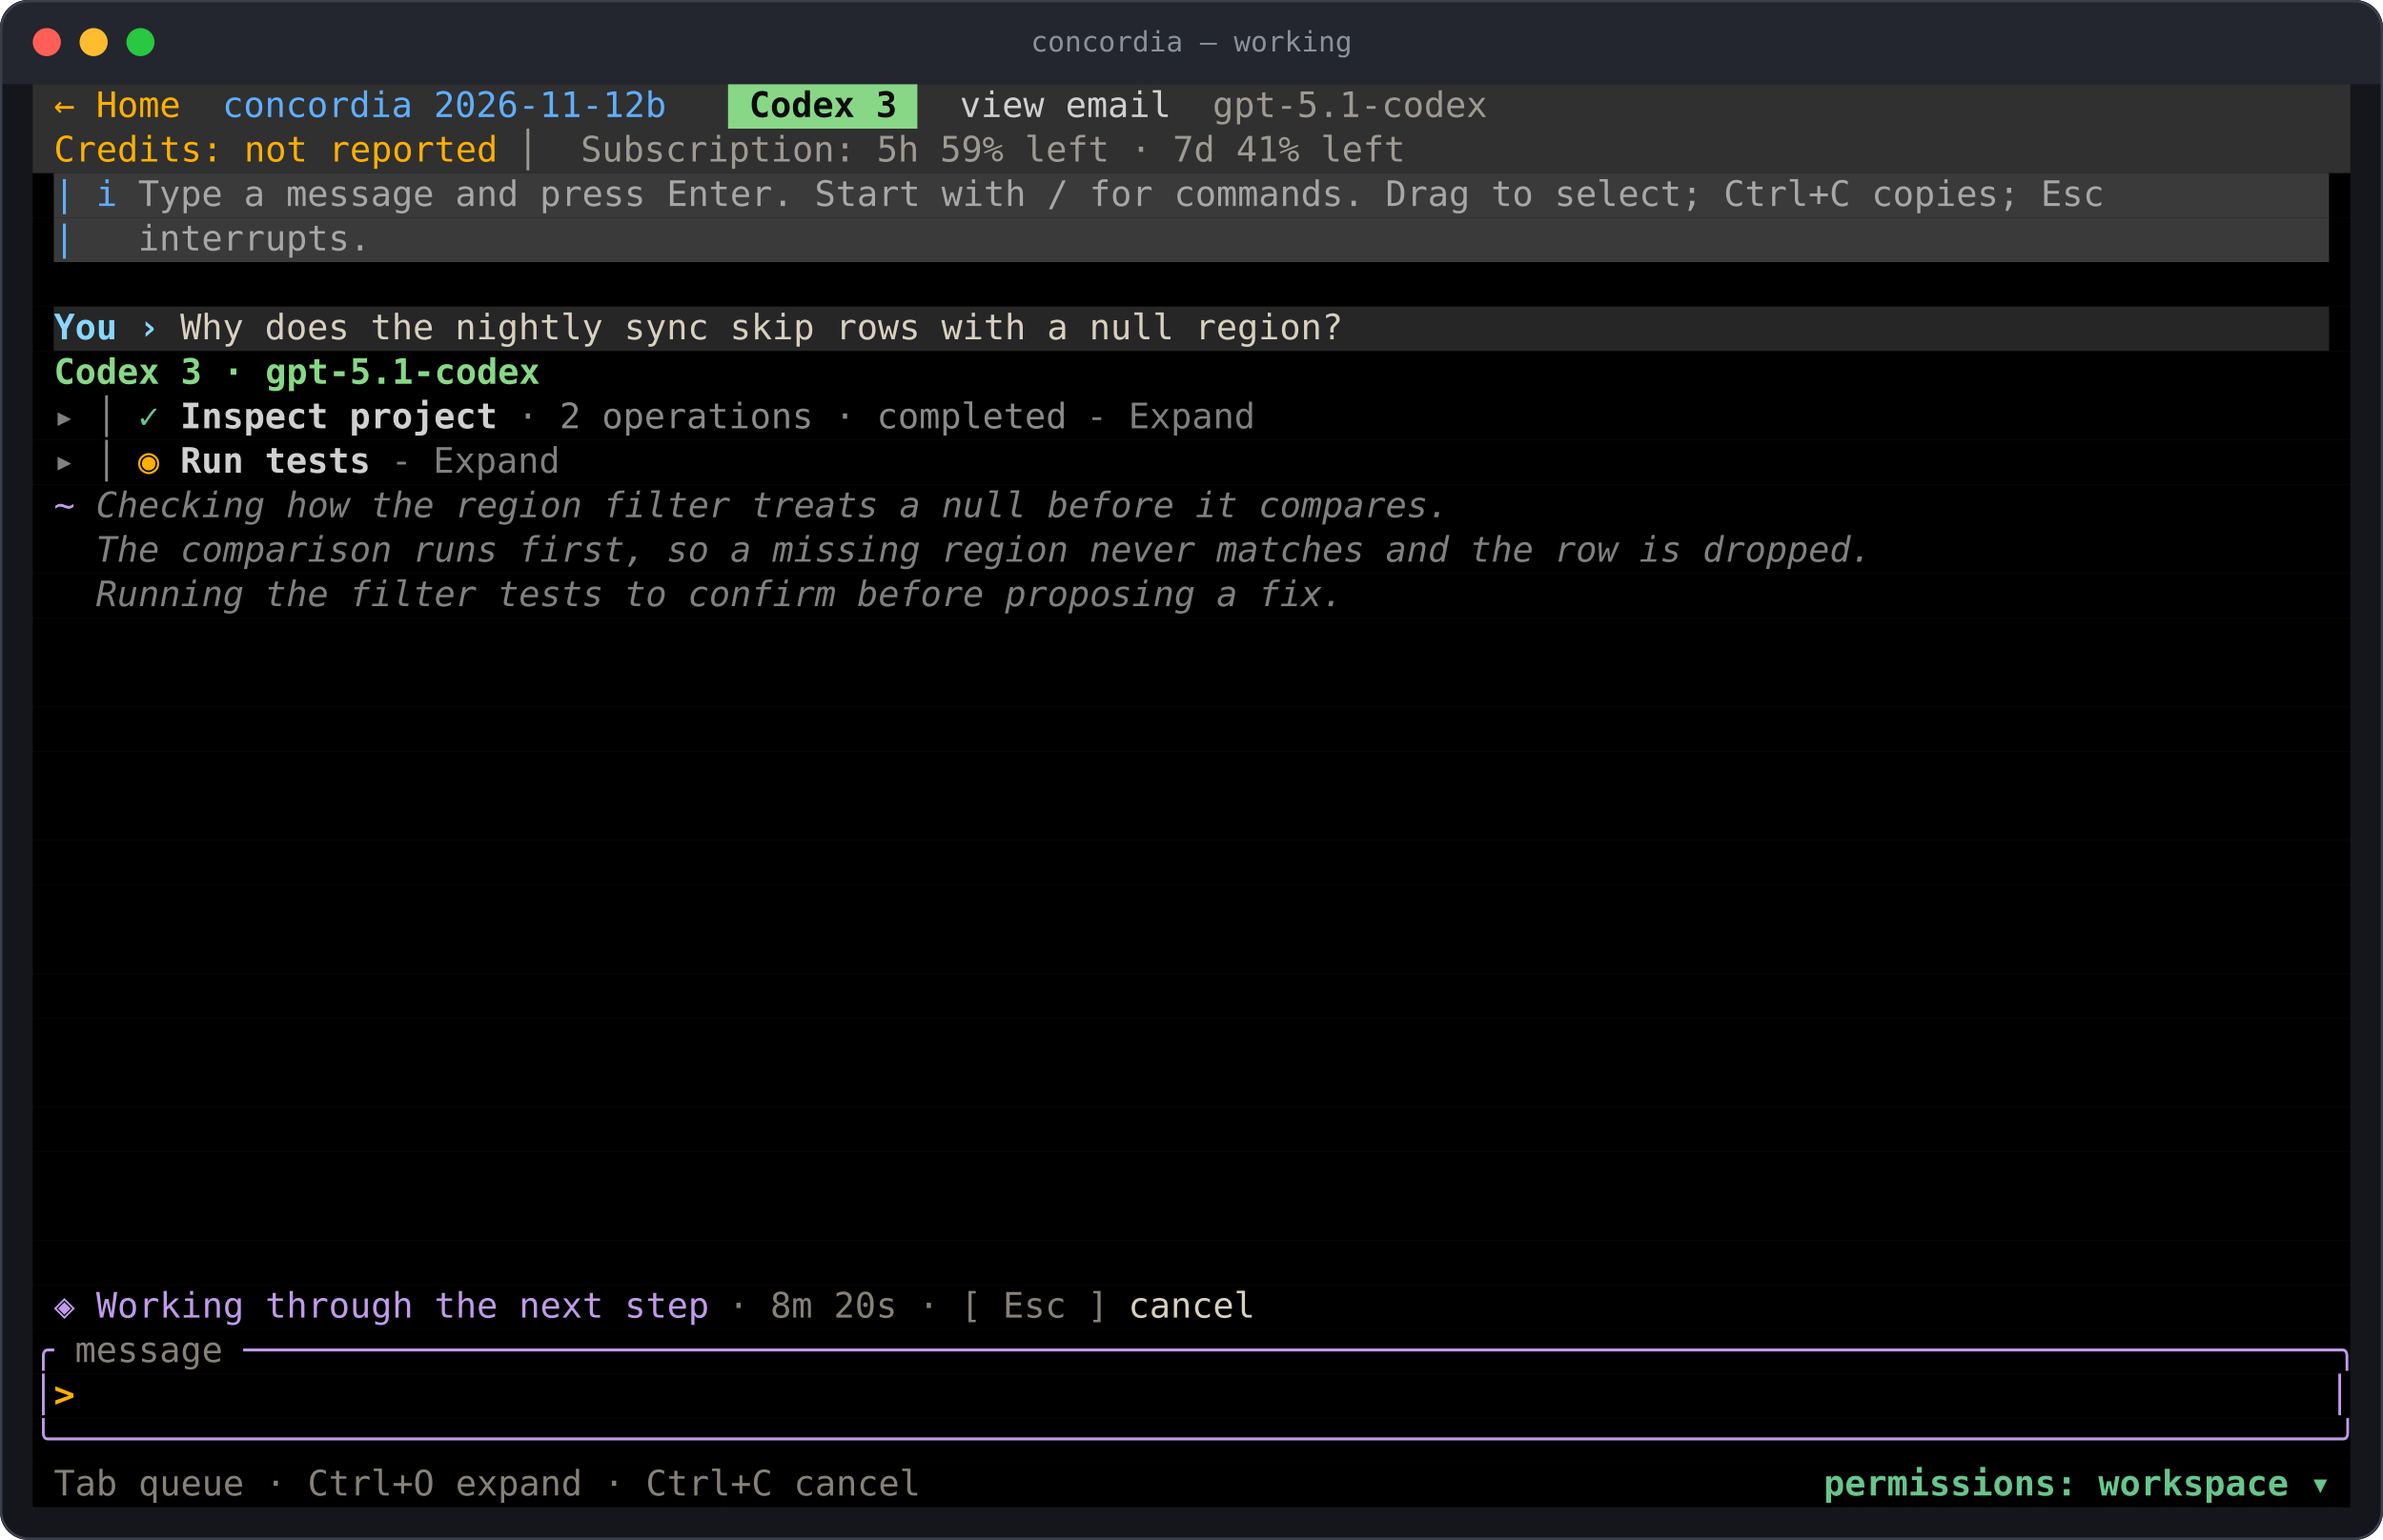
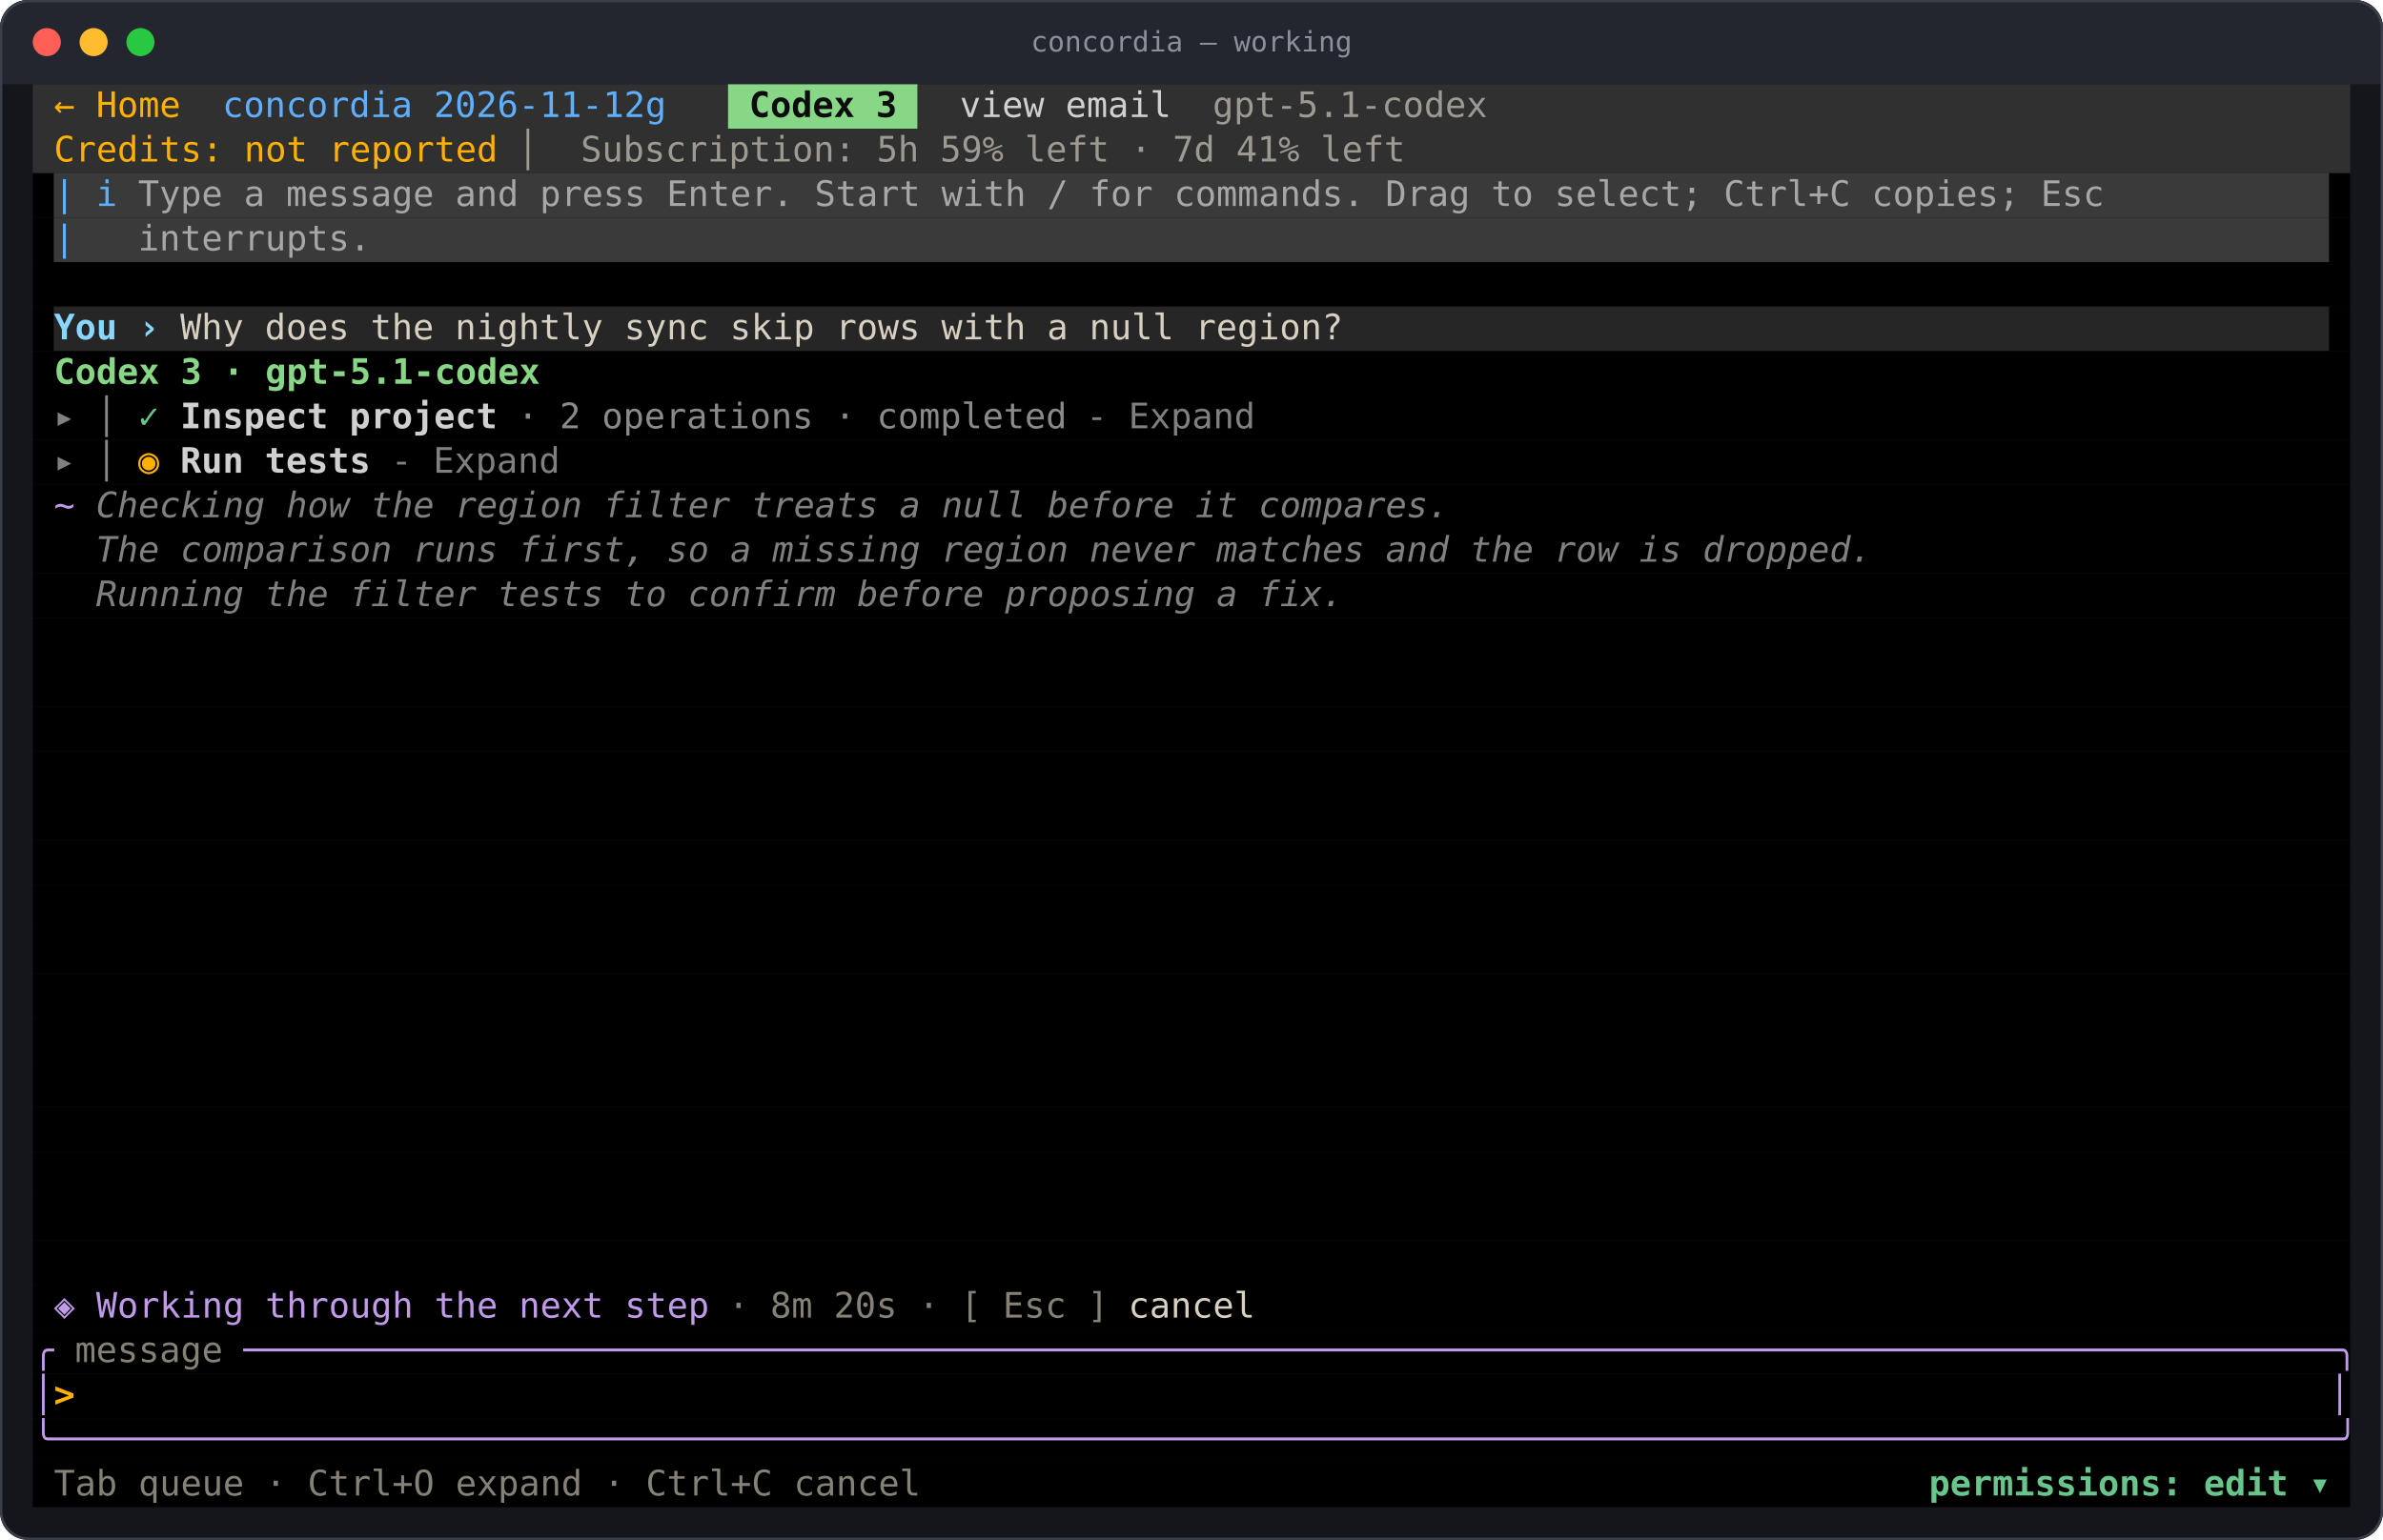
<svg xmlns="http://www.w3.org/2000/svg" width="1018" height="658" viewBox="0 0 1018 658" role="img" aria-label="concordia — working">
  <defs>
    <clipPath id="win">
      <rect width="1018" height="658" rx="12" />
    </clipPath>
  </defs>
  <g clip-path="url(#win)">
    <rect width="1018" height="658" fill="#14161b" />
    <rect width="1018" height="36" fill="#23262e" />
    <circle cx="20" cy="18" r="6" fill="#ff5f57" />
    <circle cx="40" cy="18" r="6" fill="#febc2e" />
    <circle cx="60" cy="18" r="6" fill="#28c840" />
    <text x="509" y="22" font-family="Cascadia Mono, Consolas, monospace" font-size="12" fill="#8b909c" text-anchor="middle">concordia — working</text>
    <rect x="14" y="36" width="297" height="19" fill="#303030" />
    <rect x="311" y="36" width="81" height="19" fill="#87d787" />
    <rect x="392" y="36" width="612" height="19" fill="#303030" />
    <rect x="14" y="55" width="990" height="19" fill="#303030" />
    <rect x="14" y="74" width="9" height="19" fill="#000000" />
    <rect x="23" y="74" width="972" height="19" fill="#3a3a3a" />
    <rect x="995" y="74" width="9" height="19" fill="#000000" />
    <rect x="14" y="93" width="9" height="19" fill="#000000" />
    <rect x="23" y="93" width="972" height="19" fill="#3a3a3a" />
    <rect x="995" y="93" width="9" height="19" fill="#000000" />
    <rect x="14" y="112" width="990" height="19" fill="#000000" />
    <rect x="14" y="131" width="9" height="19" fill="#000000" />
    <rect x="23" y="131" width="972" height="19" fill="#262626" />
    <rect x="995" y="131" width="9" height="19" fill="#000000" />
    <rect x="14" y="150" width="990" height="19" fill="#000000" />
    <rect x="14" y="169" width="990" height="19" fill="#000000" />
    <rect x="14" y="188" width="990" height="19" fill="#000000" />
    <rect x="14" y="207" width="990" height="19" fill="#000000" />
    <rect x="14" y="226" width="990" height="19" fill="#000000" />
    <rect x="14" y="245" width="990" height="19" fill="#000000" />
    <rect x="14" y="264" width="990" height="19" fill="#000000" />
    <rect x="14" y="283" width="990" height="19" fill="#000000" />
    <rect x="14" y="302" width="990" height="19" fill="#000000" />
    <rect x="14" y="321" width="990" height="19" fill="#000000" />
    <rect x="14" y="340" width="990" height="19" fill="#000000" />
    <rect x="14" y="359" width="990" height="19" fill="#000000" />
    <rect x="14" y="378" width="990" height="19" fill="#000000" />
    <rect x="14" y="397" width="990" height="19" fill="#000000" />
    <rect x="14" y="416" width="990" height="19" fill="#000000" />
    <rect x="14" y="435" width="990" height="19" fill="#000000" />
    <rect x="14" y="454" width="990" height="19" fill="#000000" />
    <rect x="14" y="473" width="990" height="19" fill="#000000" />
    <rect x="14" y="492" width="990" height="19" fill="#000000" />
    <rect x="14" y="511" width="990" height="19" fill="#000000" />
    <rect x="14" y="530" width="990" height="19" fill="#000000" />
    <rect x="14" y="549" width="990" height="19" fill="#000000" />
    <rect x="14" y="568" width="990" height="19" fill="#000000" />
    <rect x="14" y="587" width="990" height="19" fill="#000000" />
    <rect x="14" y="606" width="990" height="19" fill="#000000" />
    <rect x="14" y="625" width="990" height="19" fill="#000000" />
    <g font-family="Cascadia Mono, Consolas, monospace" font-size="15" xml:space="preserve">
      <text x="23" y="50" textLength="54" lengthAdjust="spacingAndGlyphs" fill="#ffb000">← Home</text>
-       <text x="95" y="50" textLength="189" lengthAdjust="spacingAndGlyphs" fill="#5fafff">concordia 2026-11-12b</text>
+       <text x="95" y="50" textLength="189" lengthAdjust="spacingAndGlyphs" fill="#5fafff">concordia 2026-11-12g</text>
      <text x="320" y="50" textLength="63" lengthAdjust="spacingAndGlyphs" fill="#0c0c0c" font-weight="700">Codex 3</text>
      <text x="410" y="50" textLength="90" lengthAdjust="spacingAndGlyphs" fill="#d0d0d0">view email</text>
      <text x="518" y="50" textLength="117" lengthAdjust="spacingAndGlyphs" fill="#9e9a92">gpt-5.1-codex</text>
      <text x="23" y="69" textLength="189" lengthAdjust="spacingAndGlyphs" fill="#ffb000">Credits: not reported</text>
      <text x="221" y="69" textLength="378" lengthAdjust="spacingAndGlyphs" fill="#9e9a92">│  Subscription: 5h 59% left · 7d 41% left</text>
      <text x="23" y="88" textLength="27" lengthAdjust="spacingAndGlyphs" fill="#5fafff">| i</text>
      <text x="59" y="88" textLength="837" lengthAdjust="spacingAndGlyphs" fill="#a7a7a7">Type a message and press Enter. Start with / for commands. Drag to select; Ctrl+C copies; Esc</text>
      <text x="23" y="107" textLength="9" lengthAdjust="spacingAndGlyphs" fill="#5fafff">|</text>
      <text x="59" y="107" textLength="99" lengthAdjust="spacingAndGlyphs" fill="#a7a7a7">interrupts.</text>
      <text x="23" y="145" textLength="45" lengthAdjust="spacingAndGlyphs" fill="#87d7ff" font-weight="700">You ›</text>
      <text x="77" y="145" textLength="495" lengthAdjust="spacingAndGlyphs" fill="#d8d0c0">Why does the nightly sync skip rows with a null region?</text>
      <text x="23" y="164" textLength="207" lengthAdjust="spacingAndGlyphs" fill="#87d787" font-weight="700">Codex 3 · gpt-5.1-codex</text>
      <text x="23" y="183" textLength="9" lengthAdjust="spacingAndGlyphs" fill="#808080">▸</text>
      <text x="41" y="183" textLength="9" lengthAdjust="spacingAndGlyphs" fill="#8a8a8a">│</text>
      <text x="59" y="183" textLength="9" lengthAdjust="spacingAndGlyphs" fill="#68c58b">✓</text>
      <text x="77" y="183" textLength="135" lengthAdjust="spacingAndGlyphs" fill="#d0d0d0" font-weight="700">Inspect project</text>
      <text x="221" y="183" textLength="234" lengthAdjust="spacingAndGlyphs" fill="#8a8a8a">· 2 operations · completed</text>
      <text x="464" y="183" textLength="72" lengthAdjust="spacingAndGlyphs" fill="#808080">- Expand</text>
      <text x="23" y="202" textLength="9" lengthAdjust="spacingAndGlyphs" fill="#808080">▸</text>
      <text x="41" y="202" textLength="9" lengthAdjust="spacingAndGlyphs" fill="#8a8a8a">│</text>
      <text x="59" y="202" textLength="9" lengthAdjust="spacingAndGlyphs" fill="#ffb000">◉</text>
      <text x="77" y="202" textLength="81" lengthAdjust="spacingAndGlyphs" fill="#d0d0d0" font-weight="700">Run tests</text>
      <text x="167" y="202" textLength="72" lengthAdjust="spacingAndGlyphs" fill="#808080">- Expand</text>
      <text x="23" y="221" textLength="9" lengthAdjust="spacingAndGlyphs" fill="#c19bea" font-style="italic">~</text>
      <text x="41" y="221" textLength="576" lengthAdjust="spacingAndGlyphs" fill="#808080" font-style="italic">Checking how the region filter treats a null before it compares.</text>
      <text x="41" y="240" textLength="756" lengthAdjust="spacingAndGlyphs" fill="#808080" font-style="italic">The comparison runs first, so a missing region never matches and the row is dropped.</text>
      <text x="41" y="259" textLength="531" lengthAdjust="spacingAndGlyphs" fill="#808080" font-style="italic">Running the filter tests to confirm before proposing a fix.</text>
      <text x="23" y="563" textLength="279" lengthAdjust="spacingAndGlyphs" fill="#c19bea">◈ Working through the next step</text>
      <text x="311" y="563" textLength="162" lengthAdjust="spacingAndGlyphs" fill="#868177">· 8m 20s · [ Esc ]</text>
      <text x="482" y="563" textLength="54" lengthAdjust="spacingAndGlyphs" fill="#d8d0c0">cancel</text>
      <text x="14" y="582" textLength="9" lengthAdjust="spacingAndGlyphs" fill="#c19bea">╭</text>
      <text x="32" y="582" textLength="63" lengthAdjust="spacingAndGlyphs" fill="#868177">message</text>
      <text x="104" y="582" textLength="900" lengthAdjust="spacingAndGlyphs" fill="#c19bea">───────────────────────────────────────────────────────────────────────────────────────────────────╮</text>
      <text x="14" y="601" textLength="9" lengthAdjust="spacingAndGlyphs" fill="#c19bea">│</text>
      <text x="23" y="601" textLength="9" lengthAdjust="spacingAndGlyphs" fill="#ffb000" font-weight="700">&gt;</text>
      <text x="995" y="601" textLength="9" lengthAdjust="spacingAndGlyphs" fill="#c19bea">│</text>
      <text x="14" y="620" textLength="990" lengthAdjust="spacingAndGlyphs" fill="#c19bea">╰────────────────────────────────────────────────────────────────────────────────────────────────────────────╯</text>
      <text x="23" y="639" textLength="369" lengthAdjust="spacingAndGlyphs" fill="#868177">Tab queue · Ctrl+O expand · Ctrl+C cancel</text>
-       <text x="779" y="639" textLength="216" lengthAdjust="spacingAndGlyphs" fill="#68c58b" font-weight="700">permissions: workspace ▾</text>
+       <text x="824" y="639" textLength="171" lengthAdjust="spacingAndGlyphs" fill="#68c58b" font-weight="700">permissions: edit ▾</text>
    </g>
  </g>
  <rect x="0.5" y="0.5" width="1017" height="657" rx="12" fill="none" stroke="#3a3f4b" />
</svg>
